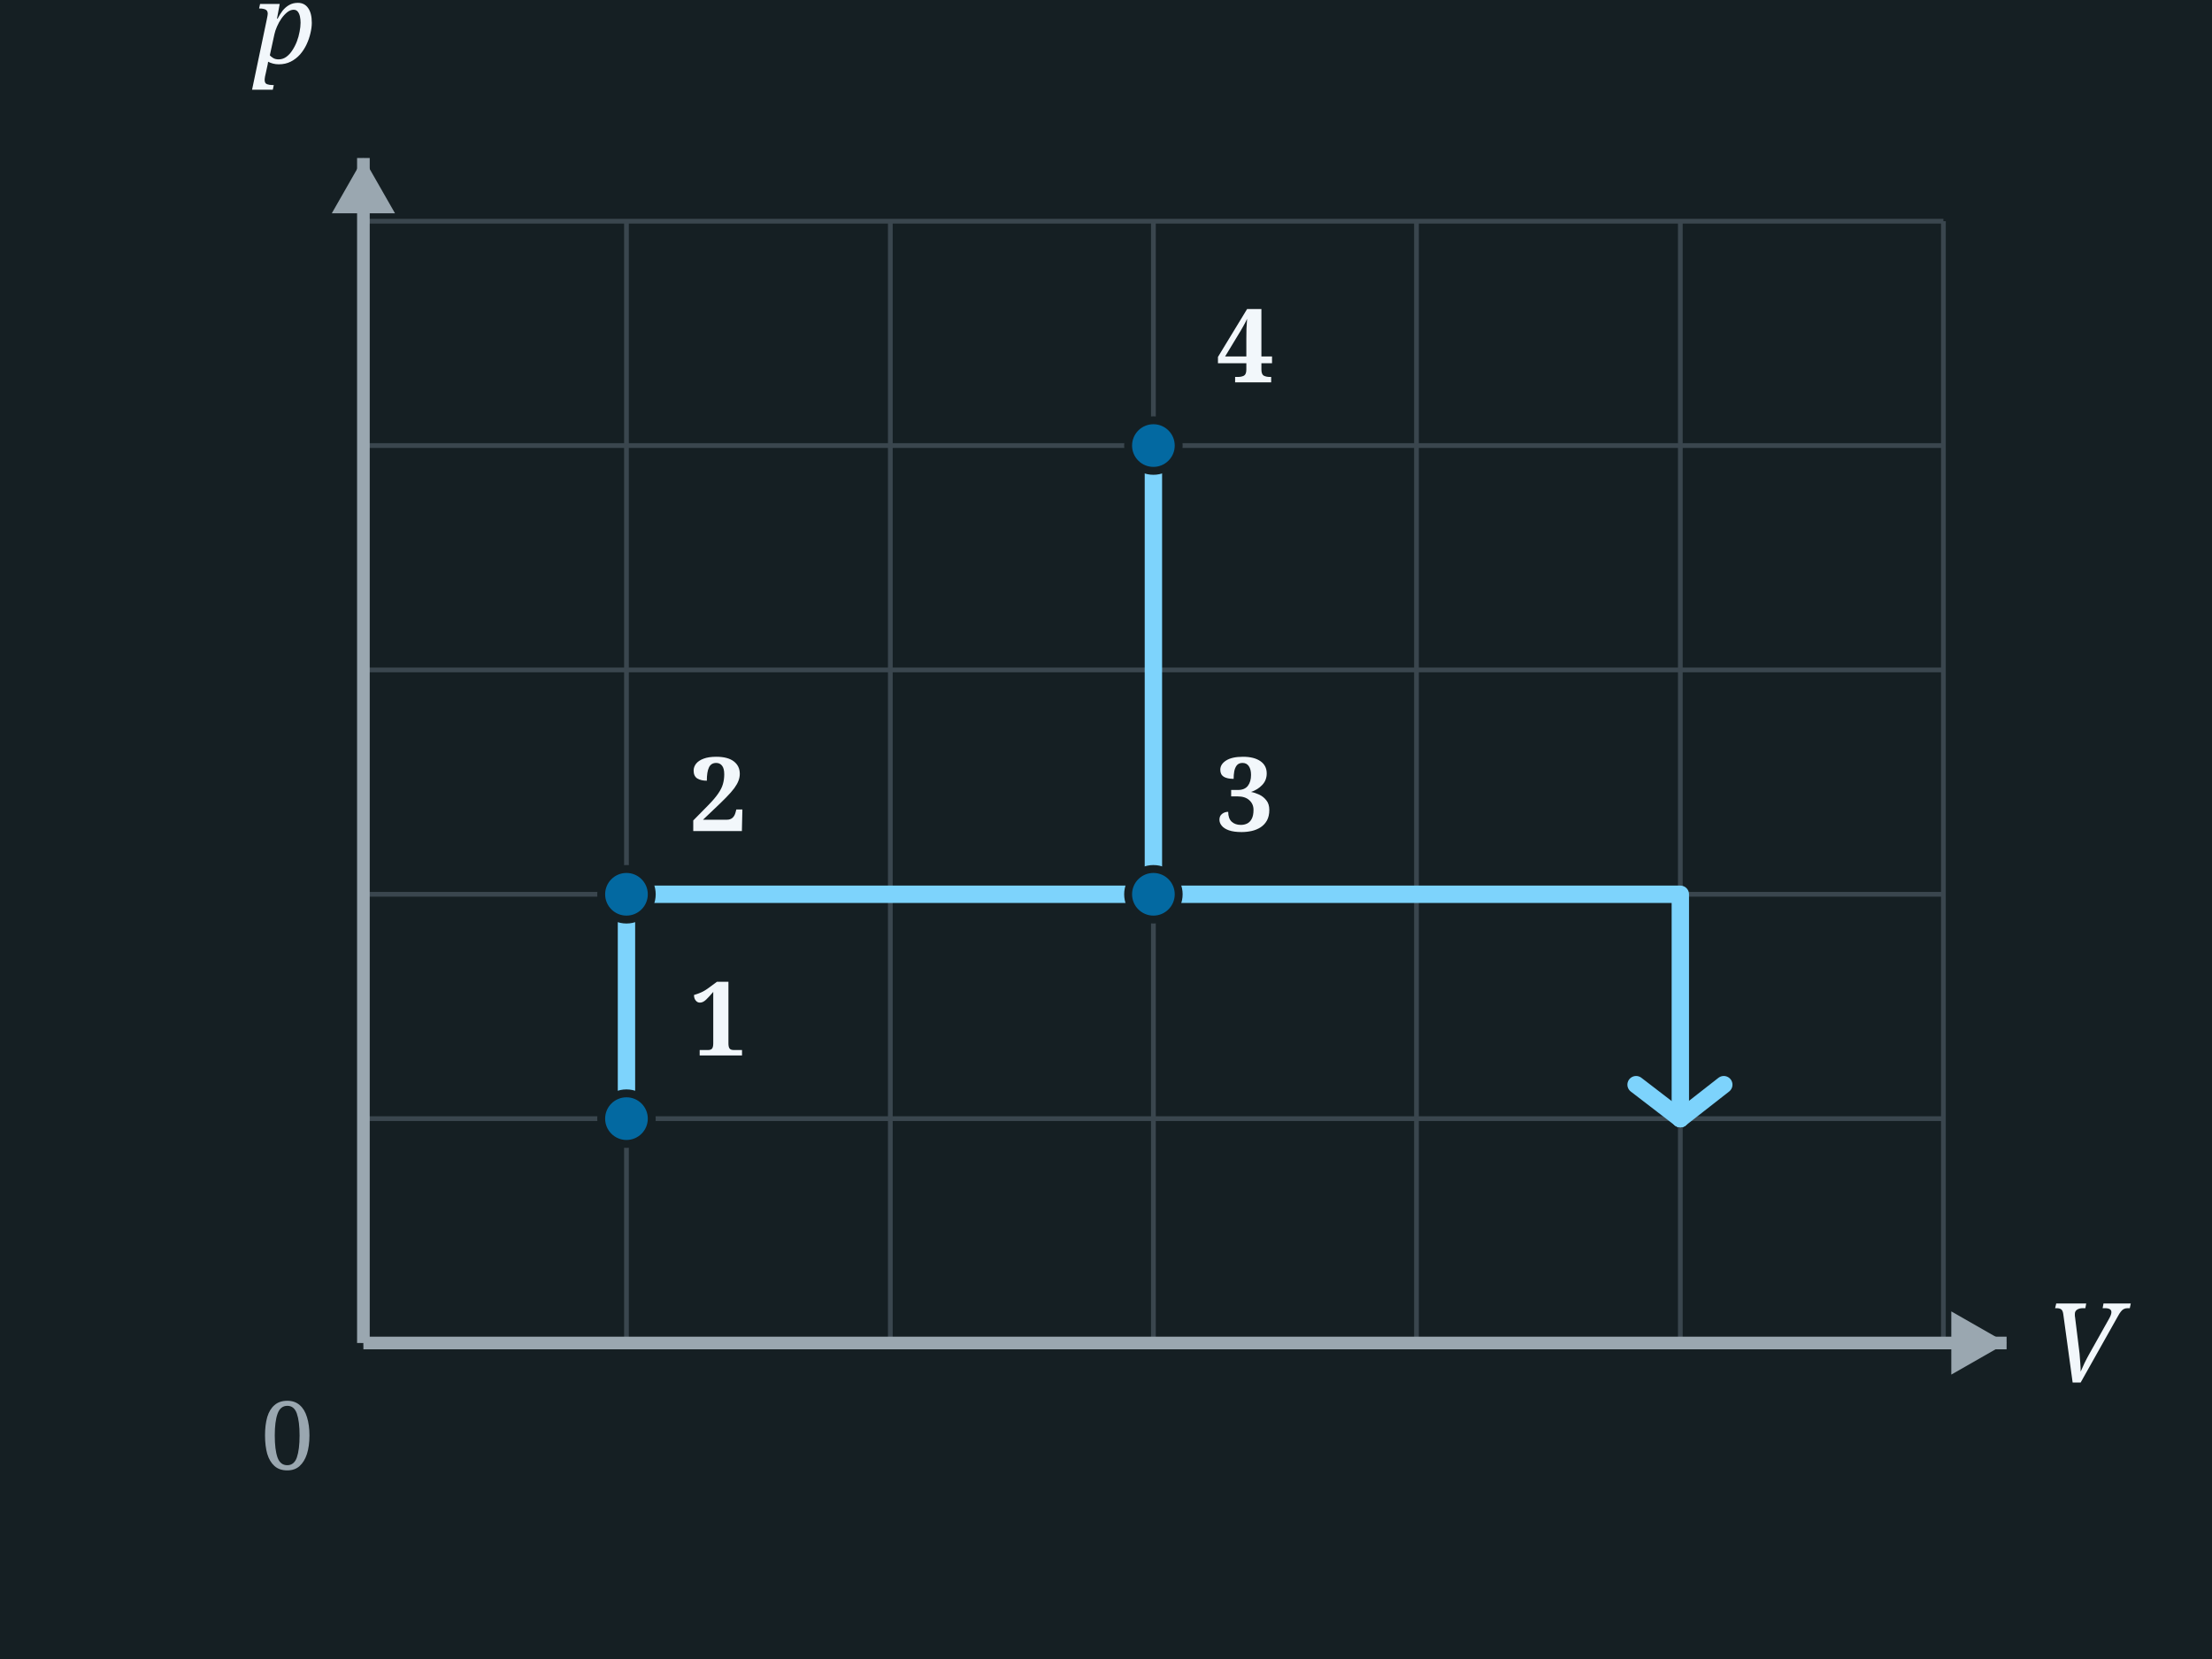
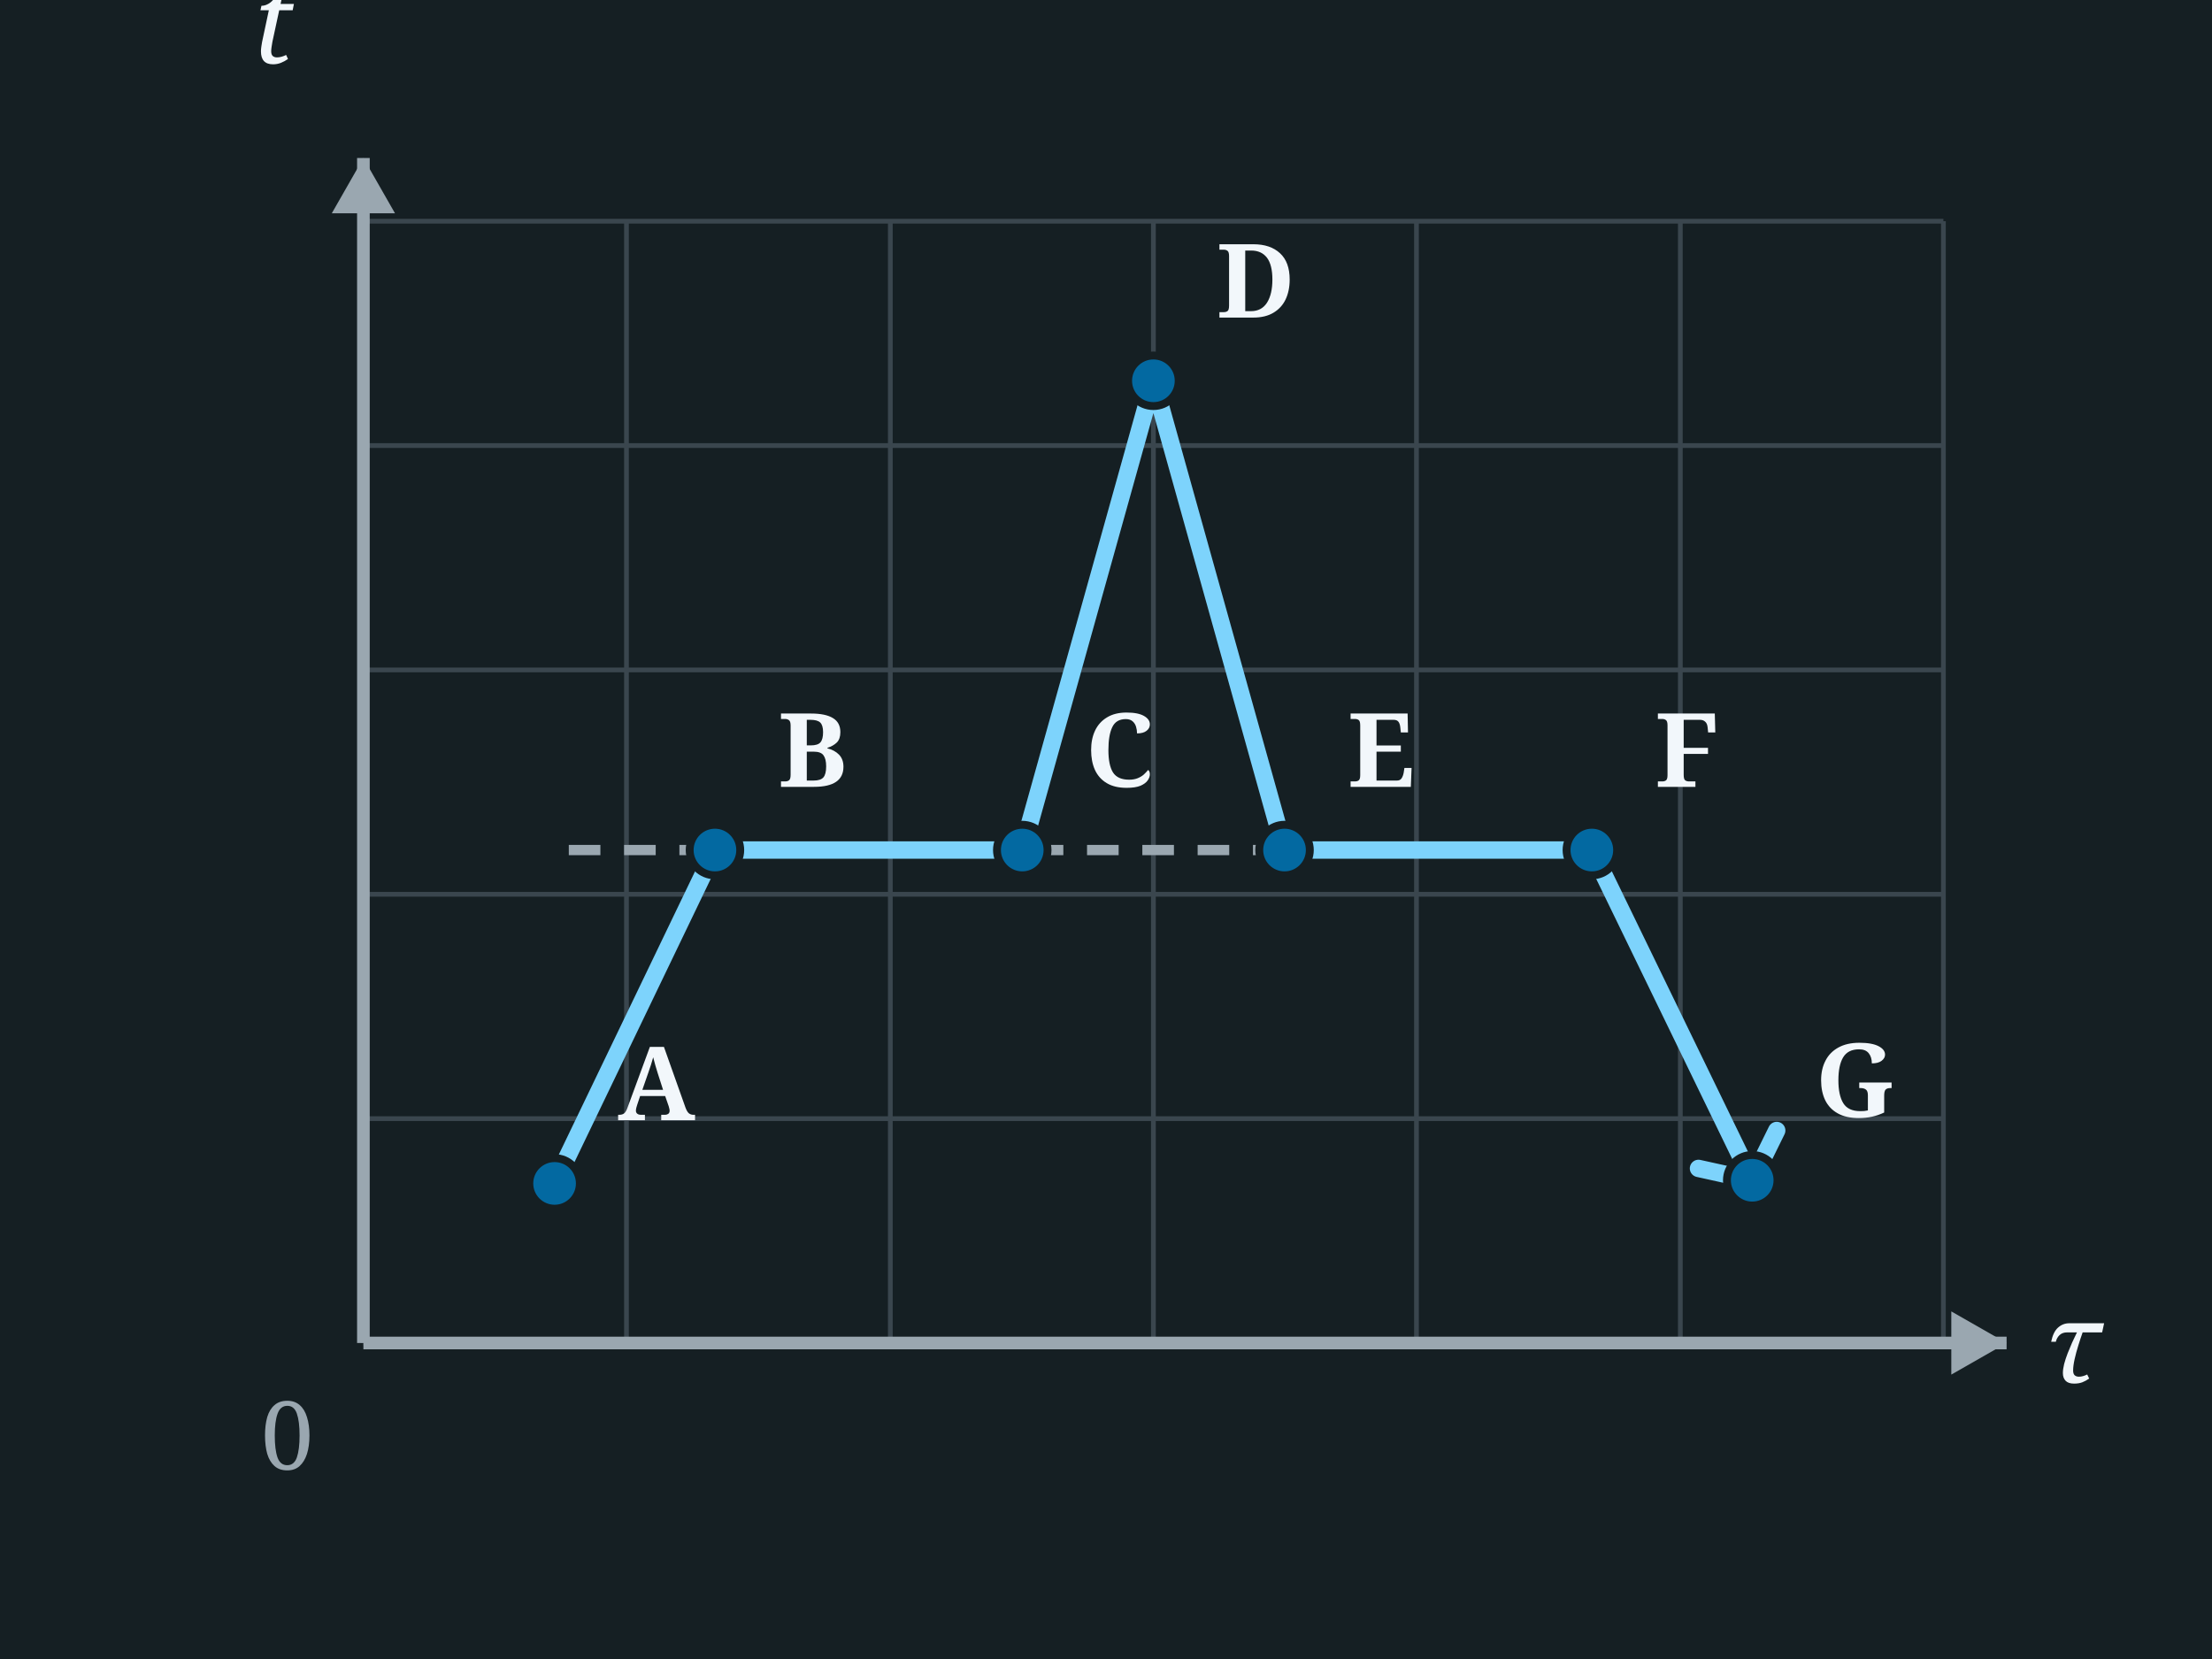
<svg xmlns="http://www.w3.org/2000/svg" viewBox="0 0 280 210" width="280" height="210">
  <rect x="0" y="0" width="280" height="210" fill="#151F23" />
  <rect x="0" y="0" width="280" height="210" fill="#151F23" />
  <line x1="46.0" y1="28" x2="46.0" y2="170" stroke="#3A464E" stroke-width="0.6" />
  <line x1="79.3" y1="28" x2="79.3" y2="170" stroke="#3A464E" stroke-width="0.6" />
  <line x1="112.7" y1="28" x2="112.7" y2="170" stroke="#3A464E" stroke-width="0.6" />
  <line x1="146.0" y1="28" x2="146.0" y2="170" stroke="#3A464E" stroke-width="0.6" />
  <line x1="179.3" y1="28" x2="179.3" y2="170" stroke="#3A464E" stroke-width="0.6" />
  <line x1="212.7" y1="28" x2="212.7" y2="170" stroke="#3A464E" stroke-width="0.6" />
  <line x1="246.0" y1="28" x2="246.0" y2="170" stroke="#3A464E" stroke-width="0.6" />
  <line x1="46" y1="28.0" x2="246" y2="28.0" stroke="#3A464E" stroke-width="0.6" />
  <line x1="46" y1="56.4" x2="246" y2="56.4" stroke="#3A464E" stroke-width="0.6" />
  <line x1="46" y1="84.8" x2="246" y2="84.8" stroke="#3A464E" stroke-width="0.6" />
  <line x1="46" y1="113.2" x2="246" y2="113.2" stroke="#3A464E" stroke-width="0.6" />
  <line x1="46" y1="141.6" x2="246" y2="141.6" stroke="#3A464E" stroke-width="0.6" />
  <line x1="46" y1="170.0" x2="246" y2="170.0" stroke="#3A464E" stroke-width="0.6" />
  <line x1="46" y1="170" x2="46" y2="20" stroke="#9AA7B0" stroke-width="1.6" />
  <polygon points="42,27 50,27 46,20 " fill="#9AA7B0" />
  <line x1="46" y1="170" x2="254" y2="170" stroke="#9AA7B0" stroke-width="1.6" />
  <polygon points="247,166 247,174 254,170 " fill="#9AA7B0" />
-   <text x="259" y="175" font-family="Georgia, serif" font-style="italic" font-size="14" fill="#F2F7FB">V</text>
-   <text x="32" y="8" font-family="Georgia, serif" font-style="italic" font-size="14" fill="#F2F7FB">p</text>
+   <text x="259" y="175" font-family="Georgia, serif" font-style="italic" font-size="14" fill="#F2F7FB">τ</text>
+   <text x="32" y="8" font-family="Georgia, serif" font-style="italic" font-size="14" fill="#F2F7FB">t</text>
  <text x="33" y="186" font-family="Georgia, serif" font-size="12" fill="#9AA7B0">0</text>
-   <line x1="146.0" y1="113.2" x2="146.0" y2="113.2" stroke="#9AA7B0" stroke-width="1.3" stroke-dasharray="4,3" />
-   <line x1="79.3" y1="113.2" x2="79.3" y2="113.2" stroke="#9AA7B0" stroke-width="1.3" stroke-dasharray="4,3" />
-   <path d="M 79.3,141.6 L 79.3,113.2 L 146.0,113.2 L 146.0,56.4 L 146.0,113.2 L 212.7,113.2 L 212.7,141.6" fill="none" stroke="#7dd3fc" stroke-width="2.2" stroke-linecap="round" stroke-linejoin="round" />
-   <line x1="212.7" y1="141.6" x2="218.2" y2="137.3" stroke="#7dd3fc" stroke-width="2.2" stroke-linecap="round" />
-   <line x1="212.7" y1="141.6" x2="207.1" y2="137.3" stroke="#7dd3fc" stroke-width="2.2" stroke-linecap="round" />
-   <circle cx="79.3" cy="141.6" r="3.2" fill="#0369a1" stroke="#151F23" stroke-width="1" />
-   <text x="87.3" y="133.6" font-family="Georgia, serif" font-size="13" fill="#F2F7FB" font-weight="bold">1</text>
-   <circle cx="79.3" cy="113.2" r="3.2" fill="#0369a1" stroke="#151F23" stroke-width="1" />
-   <text x="87.3" y="105.2" font-family="Georgia, serif" font-size="13" fill="#F2F7FB" font-weight="bold">2</text>
-   <circle cx="146.0" cy="113.2" r="3.2" fill="#0369a1" stroke="#151F23" stroke-width="1" />
-   <text x="154.0" y="105.2" font-family="Georgia, serif" font-size="13" fill="#F2F7FB" font-weight="bold">3</text>
-   <circle cx="146.0" cy="56.4" r="3.2" fill="#0369a1" stroke="#151F23" stroke-width="1" />
-   <text x="154.0" y="48.4" font-family="Georgia, serif" font-size="13" fill="#F2F7FB" font-weight="bold">4</text>
+   <line x1="162.6" y1="107.6" x2="129.4" y2="107.6" stroke="#9AA7B0" stroke-width="1.3" stroke-dasharray="4,3" />
+   <line x1="90.0" y1="107.6" x2="71.0" y2="107.6" stroke="#9AA7B0" stroke-width="1.3" stroke-dasharray="4,3" />
+   <path d="M 70.2,149.8 L 90.5,107.6 L 129.4,107.6 L 146.0,48.2 L 162.6,107.6 L 201.5,107.6 L 221.8,149.4" fill="none" stroke="#7dd3fc" stroke-width="2.2" stroke-linecap="round" stroke-linejoin="round" />
+   <line x1="221.8" y1="149.4" x2="224.9" y2="143.1" stroke="#7dd3fc" stroke-width="2.2" stroke-linecap="round" />
+   <line x1="221.8" y1="149.4" x2="215.0" y2="147.9" stroke="#7dd3fc" stroke-width="2.2" stroke-linecap="round" />
+   <circle cx="70.2" cy="149.8" r="3.2" fill="#0369a1" stroke="#151F23" stroke-width="1" />
+   <text x="78.2" y="141.8" font-family="Georgia, serif" font-size="13" fill="#F2F7FB" font-weight="bold">A</text>
+   <circle cx="90.5" cy="107.6" r="3.2" fill="#0369a1" stroke="#151F23" stroke-width="1" />
+   <text x="98.5" y="99.6" font-family="Georgia, serif" font-size="13" fill="#F2F7FB" font-weight="bold">B</text>
+   <circle cx="129.4" cy="107.6" r="3.2" fill="#0369a1" stroke="#151F23" stroke-width="1" />
+   <text x="137.4" y="99.6" font-family="Georgia, serif" font-size="13" fill="#F2F7FB" font-weight="bold">C</text>
+   <circle cx="146.0" cy="48.2" r="3.2" fill="#0369a1" stroke="#151F23" stroke-width="1" />
+   <text x="154.0" y="40.2" font-family="Georgia, serif" font-size="13" fill="#F2F7FB" font-weight="bold">D</text>
+   <circle cx="162.6" cy="107.6" r="3.2" fill="#0369a1" stroke="#151F23" stroke-width="1" />
+   <text x="170.6" y="99.6" font-family="Georgia, serif" font-size="13" fill="#F2F7FB" font-weight="bold">E</text>
+   <circle cx="201.5" cy="107.6" r="3.2" fill="#0369a1" stroke="#151F23" stroke-width="1" />
+   <text x="209.5" y="99.6" font-family="Georgia, serif" font-size="13" fill="#F2F7FB" font-weight="bold">F</text>
+   <circle cx="221.8" cy="149.4" r="3.2" fill="#0369a1" stroke="#151F23" stroke-width="1" />
+   <text x="229.8" y="141.4" font-family="Georgia, serif" font-size="13" fill="#F2F7FB" font-weight="bold">G</text>
</svg>
